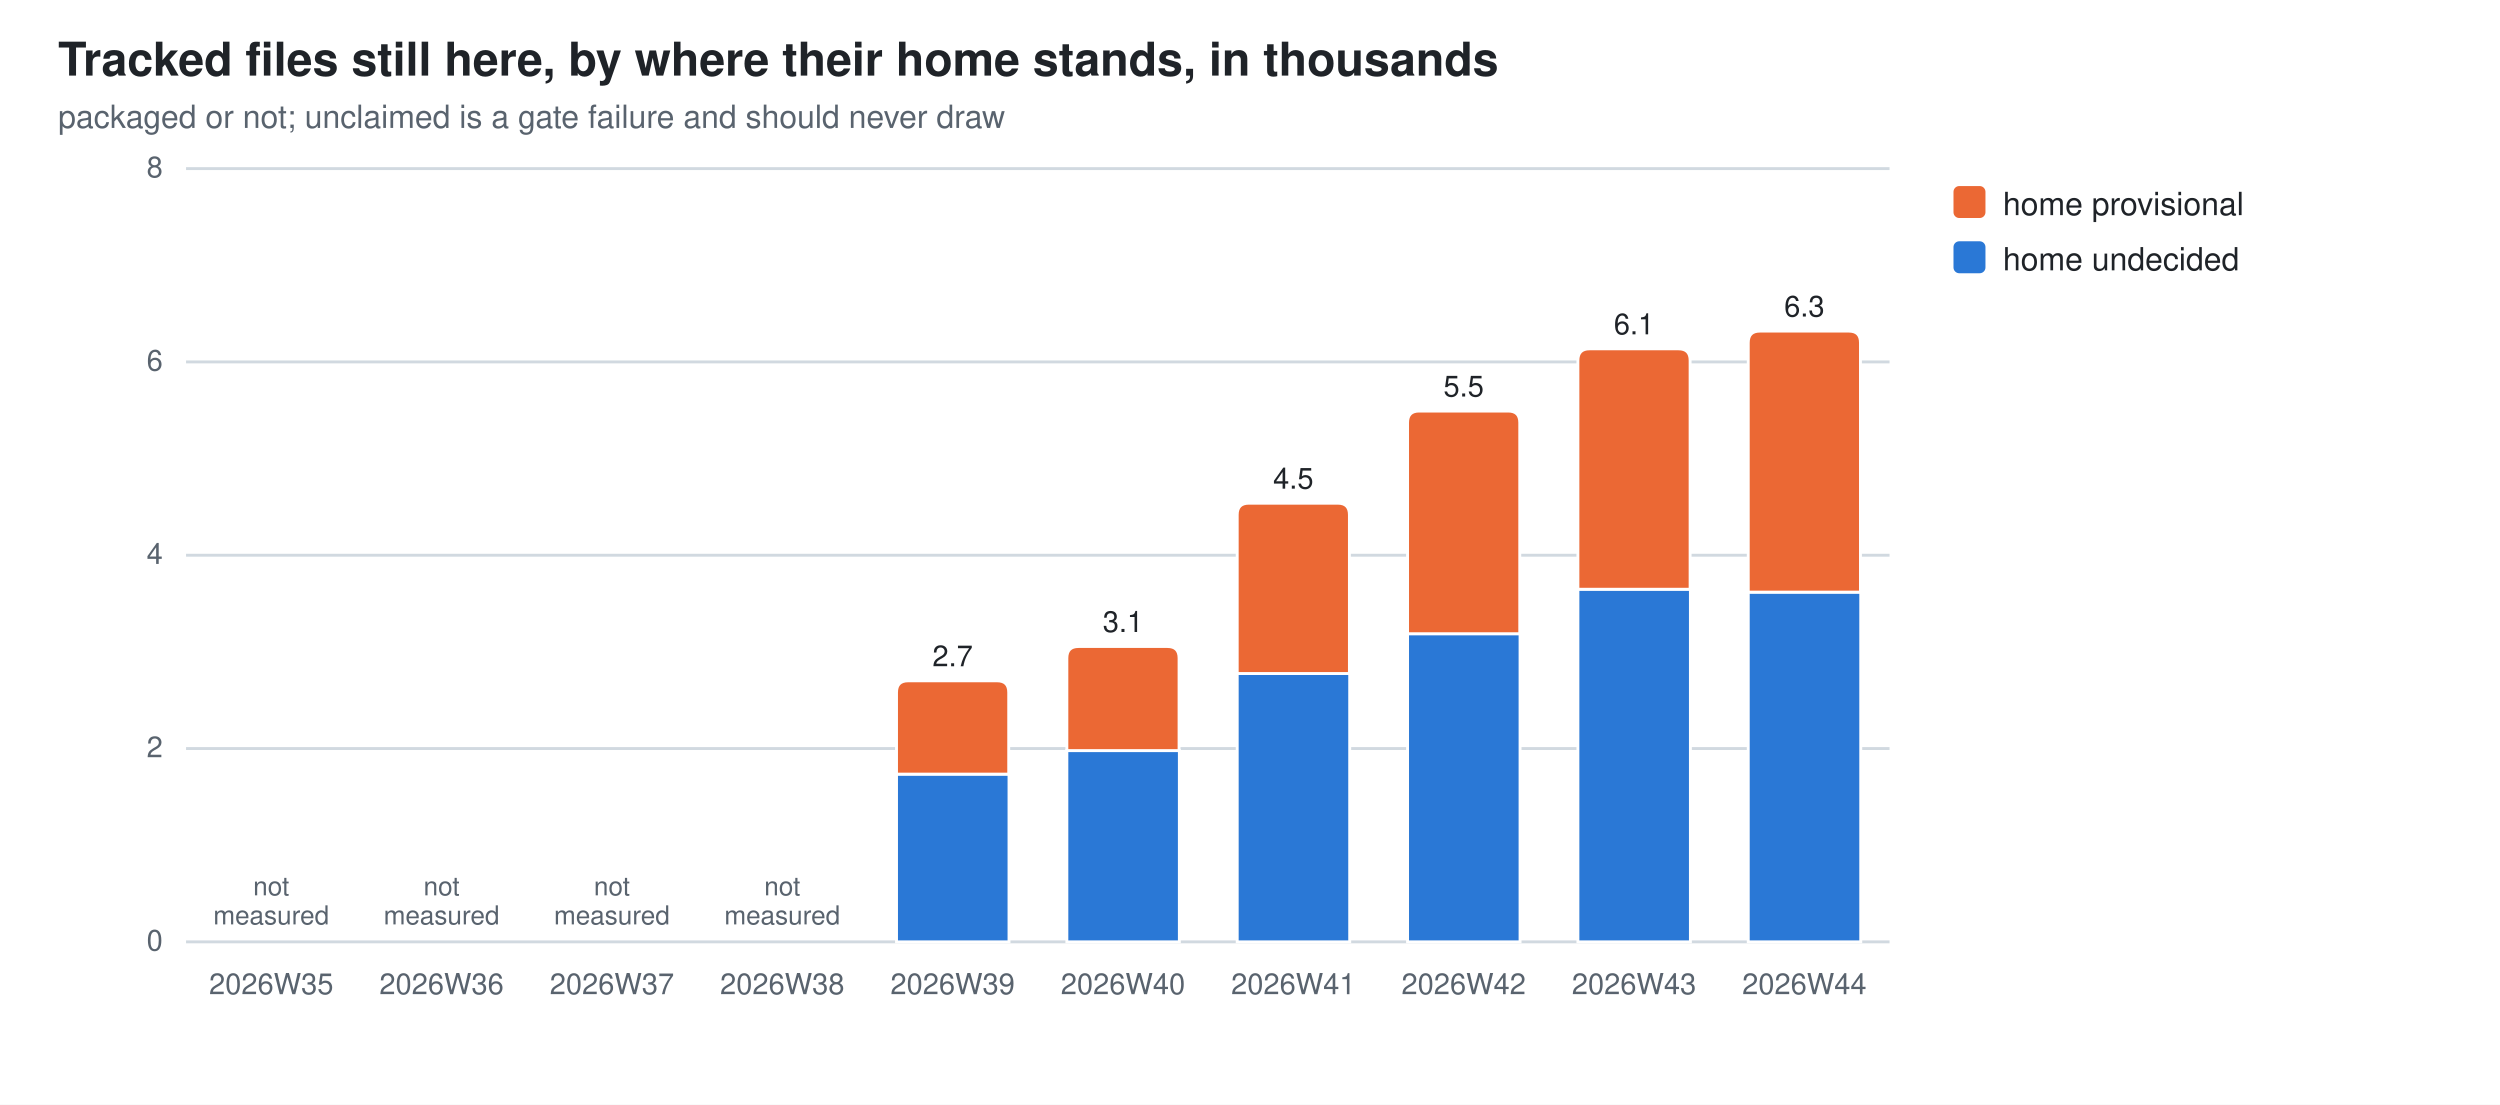
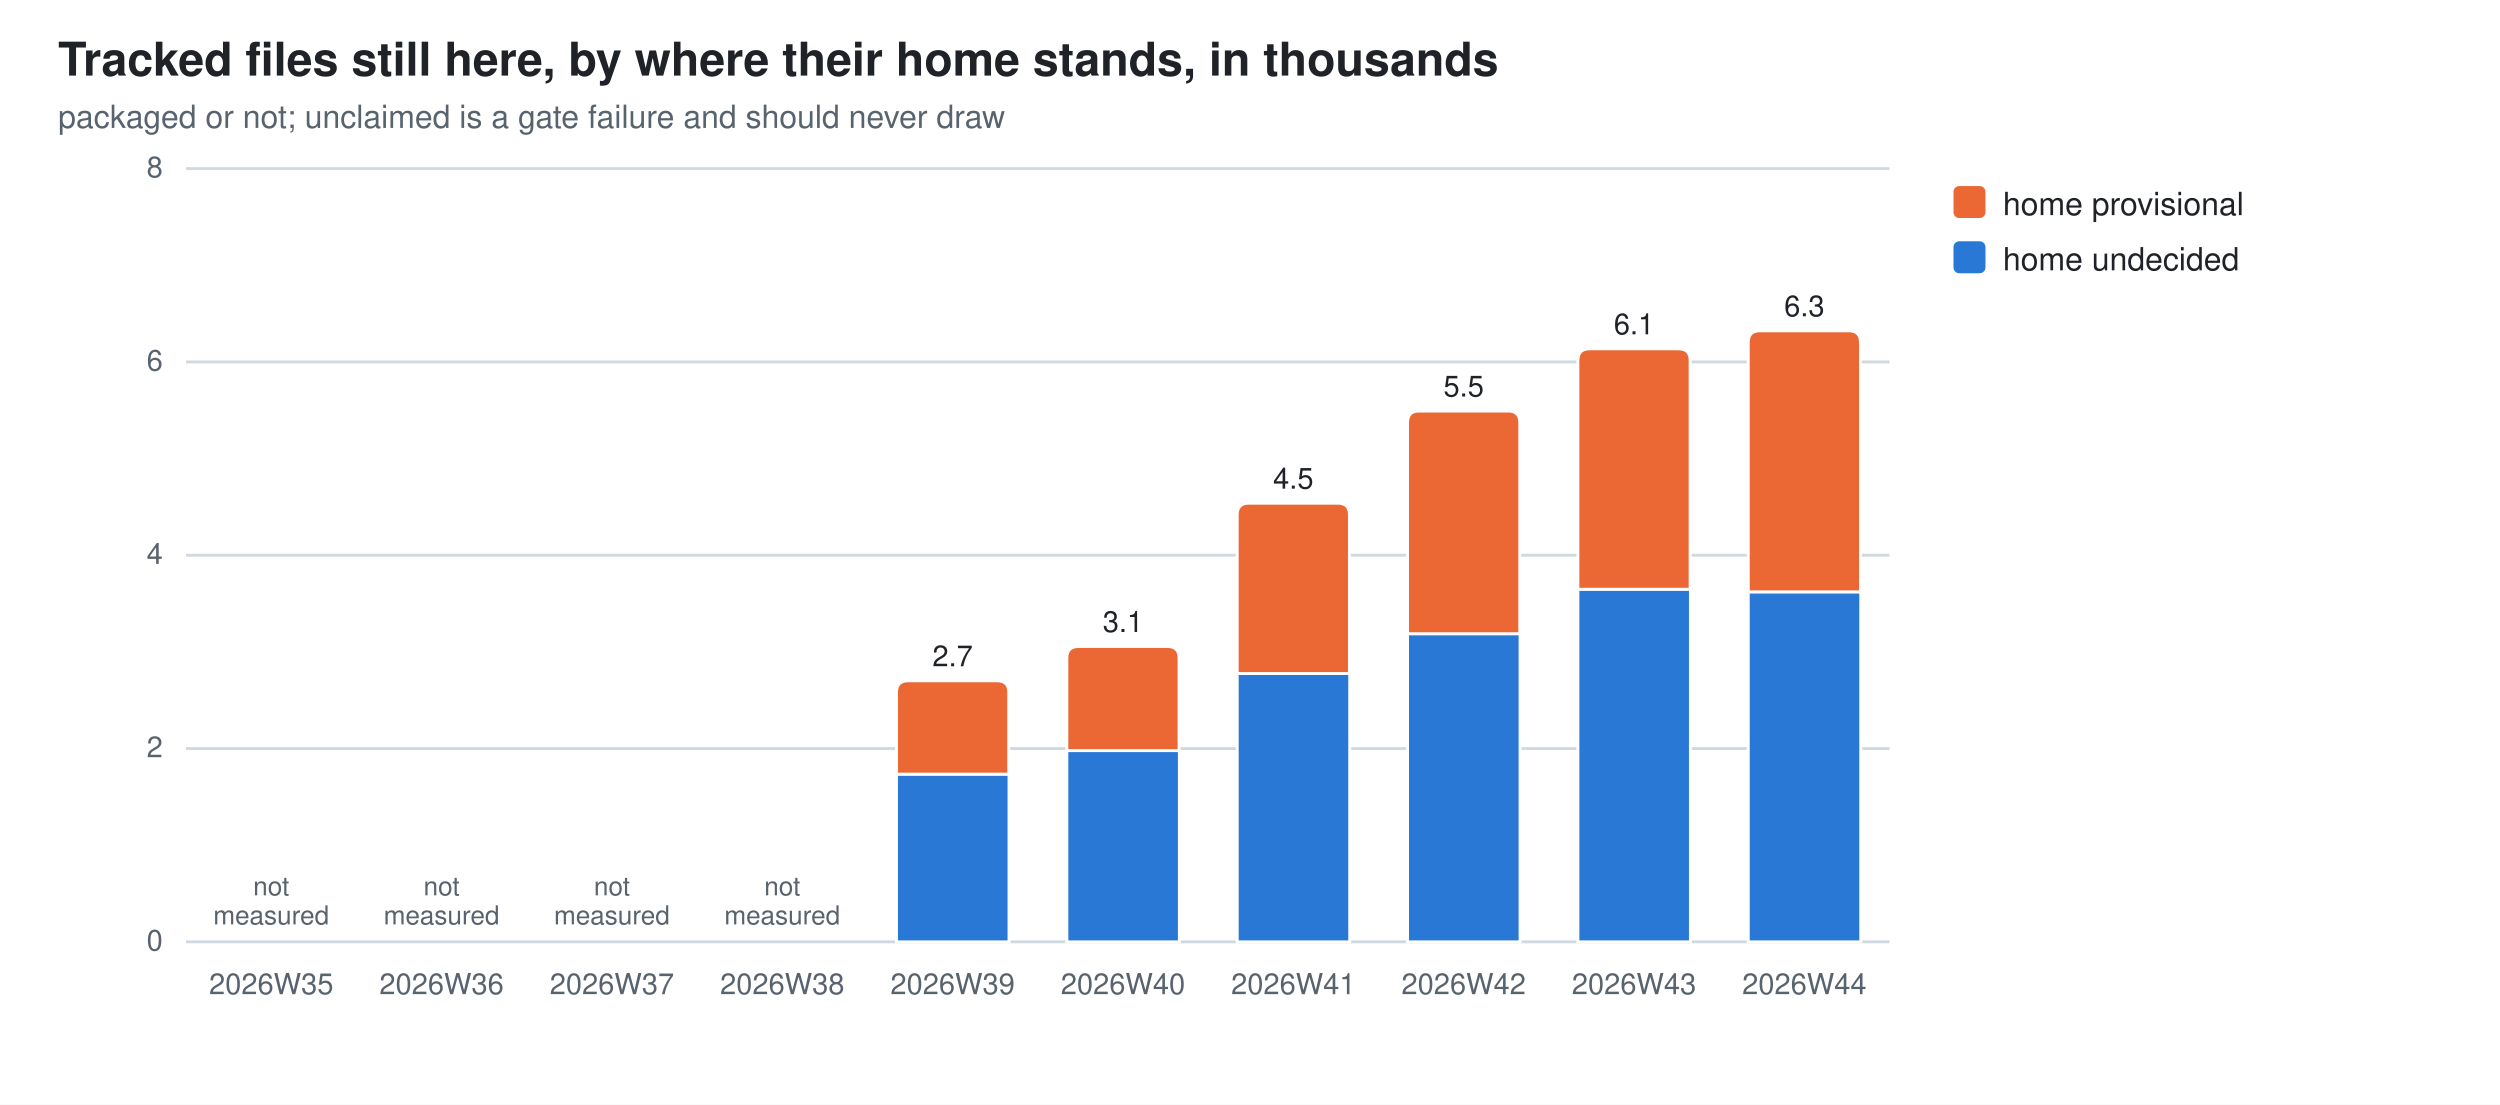
<svg xmlns="http://www.w3.org/2000/svg" width="860" height="380" viewBox="0 0 860 380" role="img" aria-label="Tracked files still here, by where their home stands, in thousands">
  <style>
  .bg{fill:#ffffff} .fg{fill:#1f2328} .mut{fill:#59636e} .grid{stroke:#d1d9e0}
  .seg{stroke:#ffffff;stroke-width:1}
  .val{paint-order:stroke;stroke:#ffffff;stroke-width:3px;stroke-linejoin:round}
  .s0{fill:#2a78d6}  .s1{fill:#eb6834}
  @media (prefers-color-scheme: dark){
    .bg{fill:#0d1117} .fg{fill:#e6edf3} .mut{fill:#9198a1} .grid{stroke:#30363d}
    .seg{stroke:#0d1117} .val{stroke:#0d1117} .s0{fill:#3987e5} .s1{fill:#d95926}}
  text{font-family:-apple-system,BlinkMacSystemFont,"Segoe UI",Helvetica,Arial,sans-serif}
</style>
  <rect class="bg" width="860" height="380" />
  <text class="fg" x="20" y="26" font-size="16" font-weight="600">Tracked files still here, by where their home stands, in thousands</text>
  <text class="mut" x="20" y="44" font-size="11">packaged or not; unclaimed is a gate failure and should never draw</text>
  <line class="grid" x1="64" y1="324.0" x2="650.0" y2="324.0" stroke-width="1" />
  <text class="mut" x="56" y="327.0" font-size="10" text-anchor="end">0</text>
  <line class="grid" x1="64" y1="257.5" x2="650.0" y2="257.5" stroke-width="1" />
  <text class="mut" x="56" y="260.5" font-size="10" text-anchor="end">2</text>
  <line class="grid" x1="64" y1="191.0" x2="650.0" y2="191.0" stroke-width="1" />
  <text class="mut" x="56" y="194.0" font-size="10" text-anchor="end">4</text>
  <line class="grid" x1="64" y1="124.5" x2="650.0" y2="124.5" stroke-width="1" />
  <text class="mut" x="56" y="127.5" font-size="10" text-anchor="end">6</text>
  <line class="grid" x1="64" y1="58.0" x2="650.0" y2="58.0" stroke-width="1" />
  <text class="mut" x="56" y="61.0" font-size="10" text-anchor="end">8</text>
  <text class="mut" x="93.3" y="342" font-size="10" text-anchor="middle">2026W35</text>
  <text class="mut" x="93.3" y="308.0" font-size="9" text-anchor="middle">not<tspan x="93.3" dy="10">measured</tspan>
  </text>
  <text class="mut" x="151.9" y="342" font-size="10" text-anchor="middle">2026W36</text>
  <text class="mut" x="151.9" y="308.0" font-size="9" text-anchor="middle">not<tspan x="151.9" dy="10">measured</tspan>
  </text>
  <text class="mut" x="210.5" y="342" font-size="10" text-anchor="middle">2026W37</text>
  <text class="mut" x="210.5" y="308.0" font-size="9" text-anchor="middle">not<tspan x="210.5" dy="10">measured</tspan>
  </text>
  <text class="mut" x="269.1" y="342" font-size="10" text-anchor="middle">2026W38</text>
  <text class="mut" x="269.1" y="308.0" font-size="9" text-anchor="middle">not<tspan x="269.1" dy="10">measured</tspan>
  </text>
  <rect class="seg s0" x="308.4" y="266.3" width="38.7" height="57.7" />
  <path class="seg s1" d="M308.4,266.3 V238.2 Q308.4,234.2 312.4,234.2 H343.0 Q347.0,234.2 347.0,238.2 V266.3 Z" />
  <text class="mut" x="327.7" y="342" font-size="10" text-anchor="middle">2026W39</text>
  <text class="fg val" x="327.7" y="229.2" font-size="10" text-anchor="middle">2.7</text>
  <rect class="seg s0" x="367.0" y="258.2" width="38.7" height="65.8" />
  <path class="seg s1" d="M367.0,258.2 V226.4 Q367.0,222.4 371.0,222.4 H401.6 Q405.6,222.4 405.6,226.4 V258.2 Z" />
  <text class="mut" x="386.3" y="342" font-size="10" text-anchor="middle">2026W40</text>
  <text class="fg val" x="386.3" y="217.4" font-size="10" text-anchor="middle">3.1</text>
  <rect class="seg s0" x="425.6" y="231.7" width="38.7" height="92.3" />
  <path class="seg s1" d="M425.6,231.7 V177.1 Q425.6,173.1 429.6,173.1 H460.2 Q464.2,173.1 464.2,177.1 V231.7 Z" />
  <text class="mut" x="444.9" y="342" font-size="10" text-anchor="middle">2026W41</text>
  <text class="fg val" x="444.9" y="168.1" font-size="10" text-anchor="middle">4.5</text>
  <rect class="seg s0" x="484.2" y="218.0" width="38.7" height="106.0" />
  <path class="seg s1" d="M484.2,218.0 V145.4 Q484.2,141.4 488.2,141.4 H518.8 Q522.8,141.4 522.8,145.4 V218.0 Z" />
  <text class="mut" x="503.5" y="342" font-size="10" text-anchor="middle">2026W42</text>
  <text class="fg val" x="503.5" y="136.4" font-size="10" text-anchor="middle">5.5</text>
  <rect class="seg s0" x="542.8" y="202.7" width="38.7" height="121.3" />
  <path class="seg s1" d="M542.8,202.7 V124.0 Q542.8,120.0 546.8,120.0 H577.4 Q581.4,120.0 581.4,124.0 V202.7 Z" />
  <text class="mut" x="562.1" y="342" font-size="10" text-anchor="middle">2026W43</text>
  <text class="fg val" x="562.1" y="115.0" font-size="10" text-anchor="middle">6.1</text>
-   <rect class="seg s0" x="601.4" y="203.7" width="38.7" height="120.3" />
-   <path class="seg s1" d="M601.4,203.7 V117.9 Q601.4,113.9 605.4,113.9 H636.0 Q640.0,113.9 640.0,117.9 V203.7 Z" />
+   <rect class="seg s0" x="601.4" y="203.6" width="38.7" height="120.4" />
+   <path class="seg s1" d="M601.4,203.6 V117.8 Q601.4,113.8 605.4,113.8 H636.0 Q640.0,113.8 640.0,117.8 V203.6 Z" />
  <text class="mut" x="620.7" y="342" font-size="10" text-anchor="middle">2026W44</text>
-   <text class="fg val" x="620.7" y="108.9" font-size="10" text-anchor="middle">6.3</text>
+   <text class="fg val" x="620.7" y="108.8" font-size="10" text-anchor="middle">6.3</text>
  <rect class="s1" x="672" y="64" width="11" height="11" rx="2" />
  <text class="fg" y="74" font-size="11">
    <tspan x="689" dy="0">home provisional</tspan>
  </text>
  <rect class="s0" x="672" y="83" width="11" height="11" rx="2" />
  <text class="fg" y="93" font-size="11">
    <tspan x="689" dy="0">home undecided</tspan>
  </text>
</svg>
